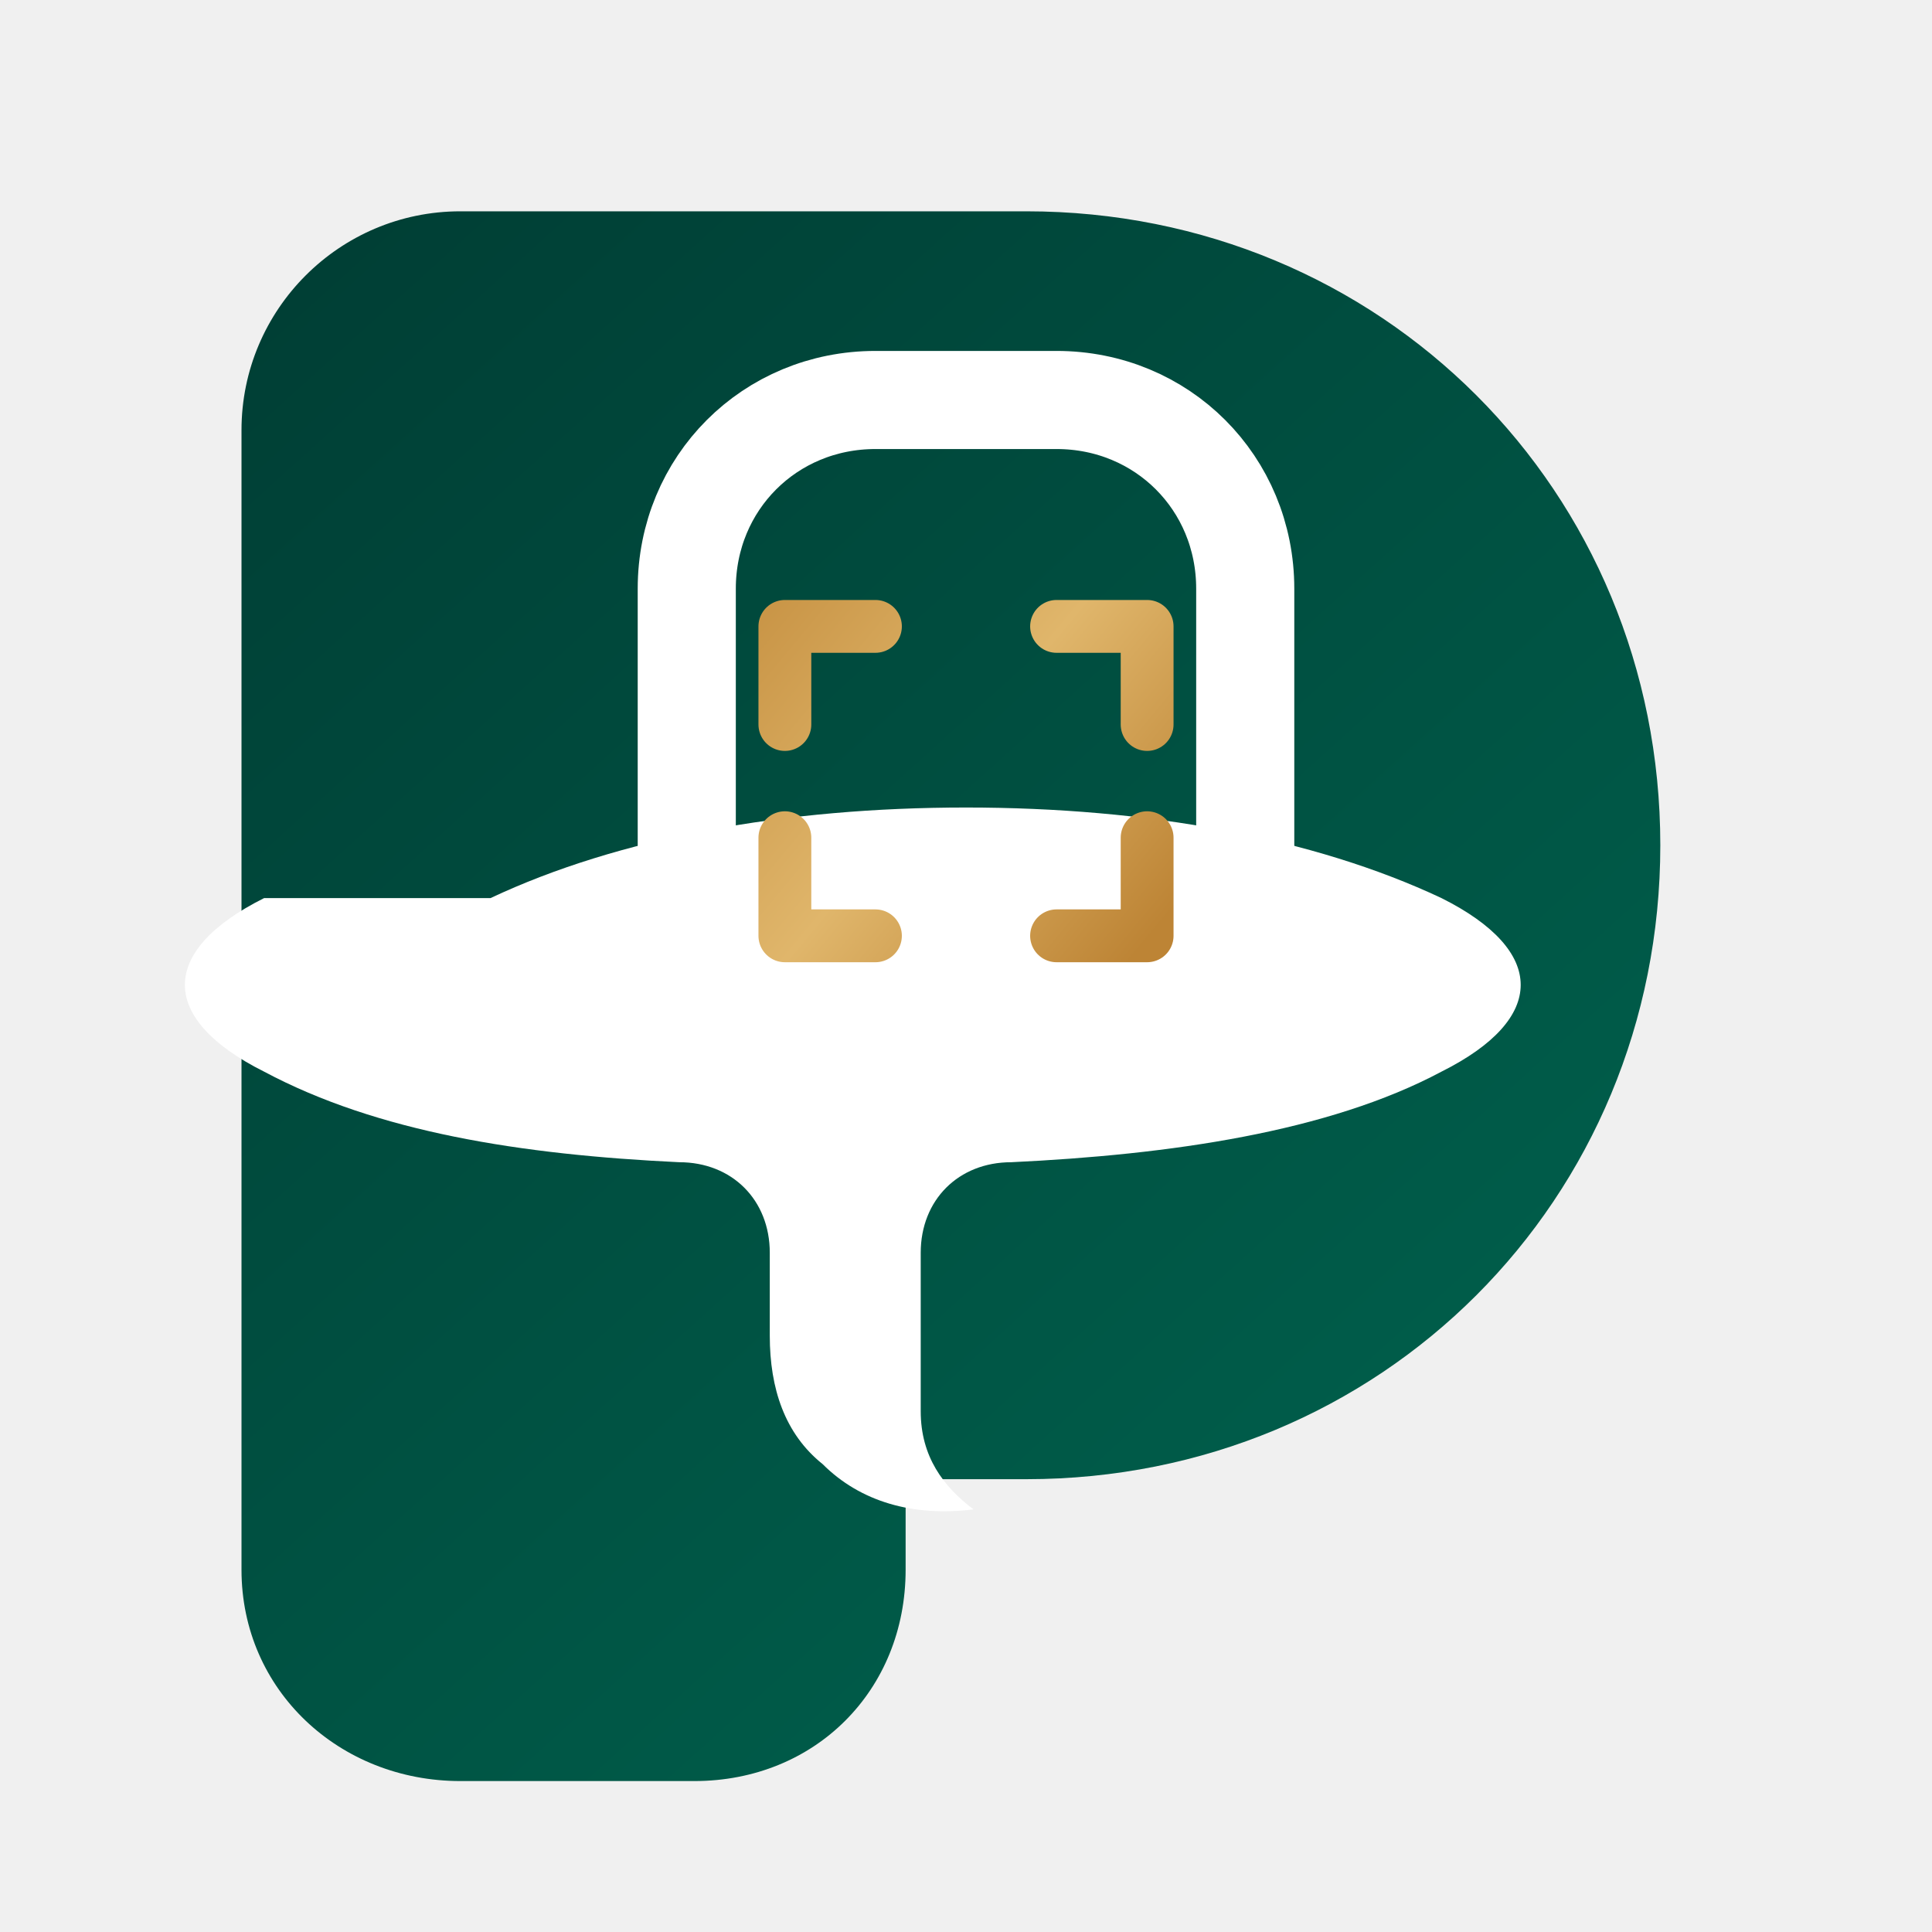
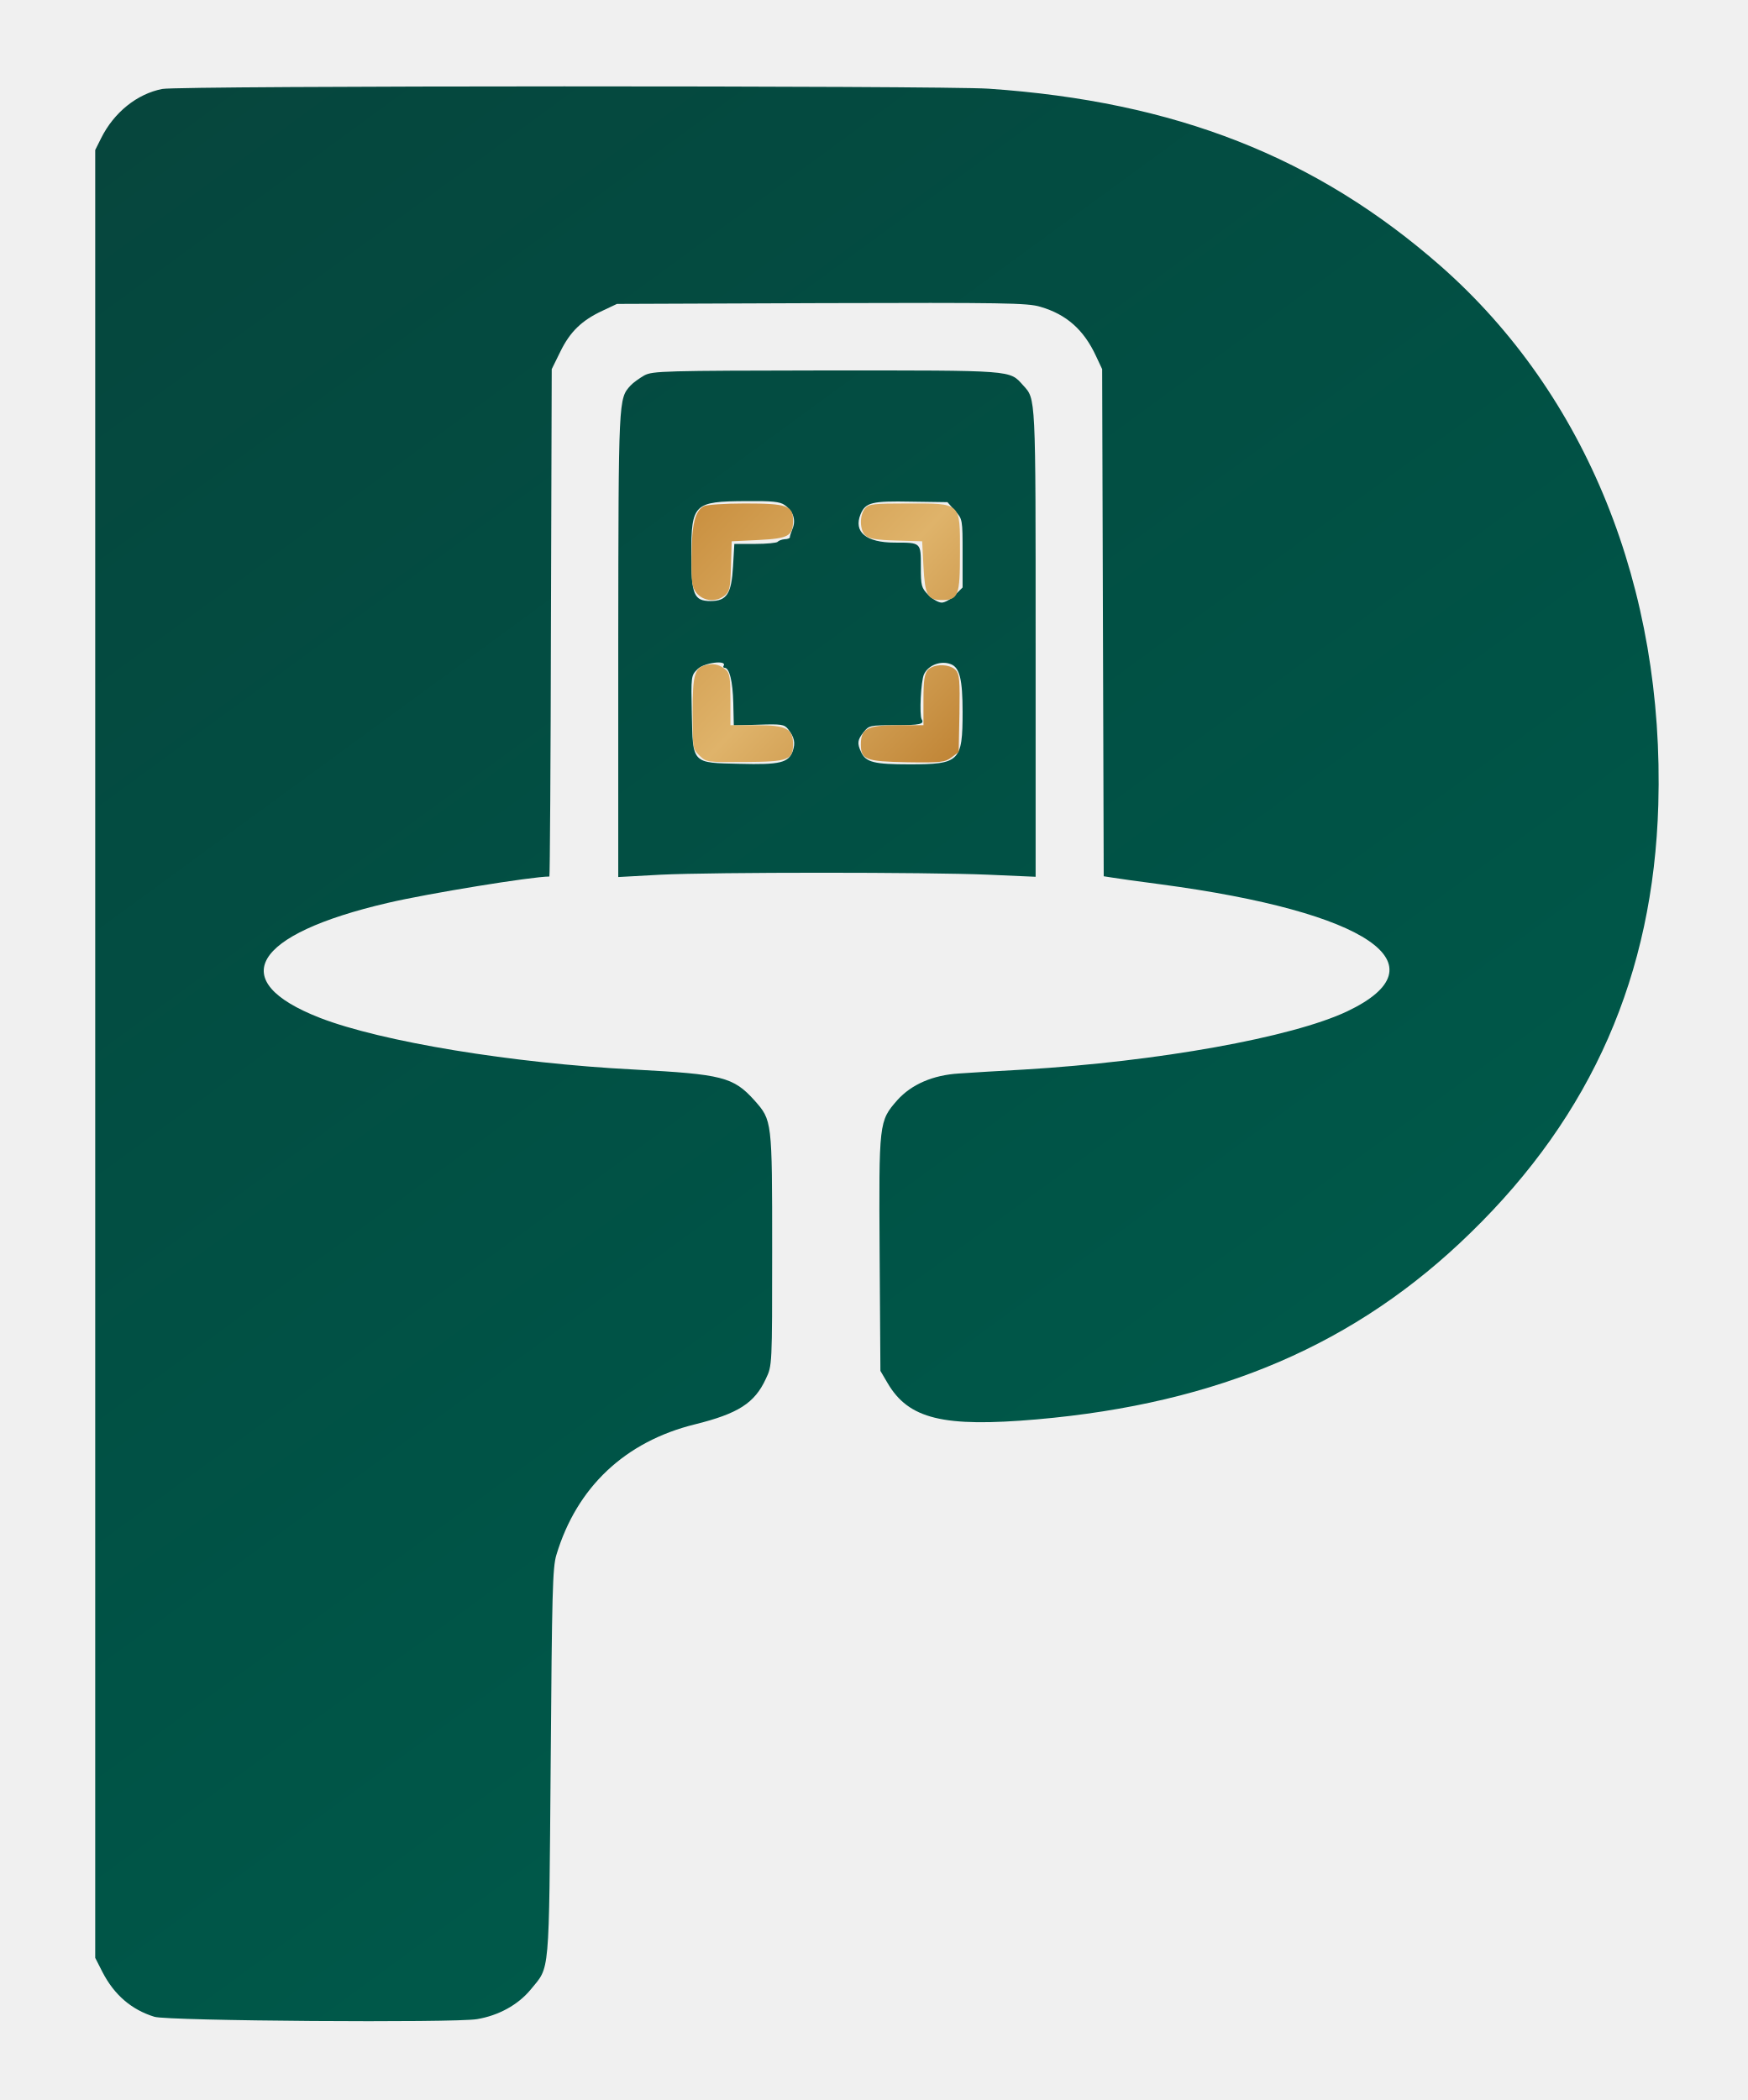
- <svg xmlns="http://www.w3.org/2000/svg" viewBox="0 0 256 256" role="img" aria-labelledby="poma-logo-title poma-logo-description">
+ <svg xmlns="http://www.w3.org/2000/svg" viewBox="310 235 670 805" preserveAspectRatio="xMidYMid meet" role="img" aria-labelledby="poma-logo-title poma-logo-description">
  <defs>
-     <linearGradient id="poma-green" x1="42" y1="35" x2="203" y2="213" gradientUnits="userSpaceOnUse">
-       <stop stop-color="#003f35" />
-       <stop offset="1" stop-color="#00614d" />
+     <linearGradient id="poma-green" x1="3700" y1="9850" x2="9000" y2="2600" gradientUnits="userSpaceOnUse">
+       <stop stop-color="#06463d" />
+       <stop offset=".55" stop-color="#005346" />
+       <stop offset="1" stop-color="#00604e" />
    </linearGradient>
-     <linearGradient id="poma-gold" x1="96" y1="82" x2="150" y2="127" gradientUnits="userSpaceOnUse">
-       <stop stop-color="#c79243" />
-       <stop offset=".5" stop-color="#e0b66b" />
-       <stop offset="1" stop-color="#bd8435" />
+     <linearGradient id="poma-gold" x1="5750" y1="8250" x2="6780" y2="7260" gradientUnits="userSpaceOnUse">
+       <stop stop-color="#c98f3f" />
+       <stop offset=".5" stop-color="#dfb36a" />
+       <stop offset="1" stop-color="#bf8334" />
    </linearGradient>
  </defs>
-   <path fill="url(#poma-green)" d="M61 28h75c47 0 84 37 84 84s-37 84-84 84h-16v12c0 16-12 28-28 28H61c-16 0-29-12-29-28V57c0-16 13-29 29-29Z" />
-   <path fill="#fff" d="M65 119c17-8 39-12 63-12s46 4 63 12c14 7 14 16 0 23-15 8-36 11-57 12-7 0-12 5-12 12v21c0 6 3 10 7 13-8 1-15-1-20-6-5-4-7-10-7-17v-11c0-7-5-12-12-12-21-1-40-4-55-12-14-7-14-16 0-23Z" />
-   <path d="M91 115V78c0-14 11-25 25-25h24c14 0 25 11 25 25v37" fill="none" stroke="#fff" stroke-width="13" stroke-linecap="round" stroke-linejoin="round" />
-   <g fill="none" stroke="url(#poma-gold)" stroke-width="7" stroke-linecap="round" stroke-linejoin="round">
-     <path d="M116 83h-12v13" />
-     <path d="M140 83h12v13" />
-     <path d="M116 124h-12v-13" />
-     <path d="M140 124h12v-13" />
+   <g transform="translate(0 1254) scale(.1 -.1)" fill="url(#poma-green)">
+     <path d="M3722 9849c-97-19-185-90-234-188l-23-46V2685l28-55c45-87 111-144 199-171 50-16 1151-24 1237-9 83 14 157 55 205 113 75 92 70 37 77 867 5 653 7 752 22 800 78 259 263 434 531 500 165 41 229 81 272 175 24 50 24 50 24 494 0 498 0 496-68 573-81 90-124 100-459 118-470 24-971 107-1206 198-365 142-260 320 260 441 153 36 553 101 619 101 2 0 5 438 6 973l3 972 33 67c37 76 82 120 162 157l55 26 784 3c697 2 790 1 839-14 100-29 167-88 214-190l23-49 3-972 3-972 32-5c18-3 102-15 187-26 795-106 1091-308 714-487-212-100-724-192-1239-223-93-5-205-12-248-15-101-6-183-42-237-102-71-81-71-84-68-589l3-449 27-46c81-139 214-171 572-140 697 61 1226 288 1663 715 466 453 701 990 720 1641 24 831-276 1573-833 2064-477 419-1018 632-1734 681-177 12-3106 12-3168-1zm1848-1098c-19-11-43-28-53-39-46-51-46-45-47-990v-894l163 9c208 10 1017 10 1255 0l182-8v896c0 958 1 934-48 988-53 59-31 57-754 57-626-1-665-2-698-19zm538-497c33-23 44-58 30-91-6-16-11-30-10-33 0-3-9-7-20-7-12-1-24-6-27-10-3-4-42-8-86-8h-80l-5-87c-6-104-24-132-86-132-64 0-74 24-74 179 0 194 10 203 210 204 100 1 130-2 148-15zm653-22c29-32 29-33 29-163v-131l-29-29c-16-16-39-29-51-29s-35 13-51 29c-27 28-29 34-29 109 0 93 1 92-100 92-110 0-159 41-131 109 19 45 43 51 194 48l139-2 29-33zm-887-594c-3-4-1-8 4-8 18 0 31-51 33-135l2-86 96 3c86 3 98 1 112-17 24-31 29-52 18-84-16-45-49-53-203-49-185 4-180-1-184 193-3 144-3 145 22 170 25 25 114 36 100 13zm871 6c34-13 45-59 45-183 0-190-11-201-204-201-135 0-167 8-185 47-16 34-14 47 10 77 20 25 25 26 118 26 98 0 116 4 104 23-9 16-3 146 9 172 16 35 64 54 103 39z" />
+   </g>
+   <g transform="translate(0 1254) scale(.1 -.1)" fill="url(#poma-gold)">
+     <path d="M5797 8249c-33-19-45-69-46-190-1-103 1-118 19-142 26-32 76-37 109-9 18 15 21 30 23 112l3 95 103 5c116 6 132 15 132 76 0 56-24 64-185 64-81 0-148-5-158-11zm620-7c-23-25-22-85 1-105 13-12 43-17 117-19l100-3 5-96c6-111 15-129 70-129 64 0 70 15 70 183 0 193 6 187-200 187-130 0-149-2-163-18zm-603-600c-51-8-59-33-59-183 0-136 0-139 26-165 27-26 27-26 175-25 166 1 184 8 184 68 0 60-25 73-140 73h-100v98c0 82-3 102-17 114-23 19-42 25-69 20zm843-20c-13-15-17-39-17-115v-97h-100c-115 0-140-13-140-73 0-59 18-66 178-69 129-2 145 0 170 19l27 20 3 148c2 127 0 150-14 166-23 25-85 25-107 1z" />
  </g>
</svg>
